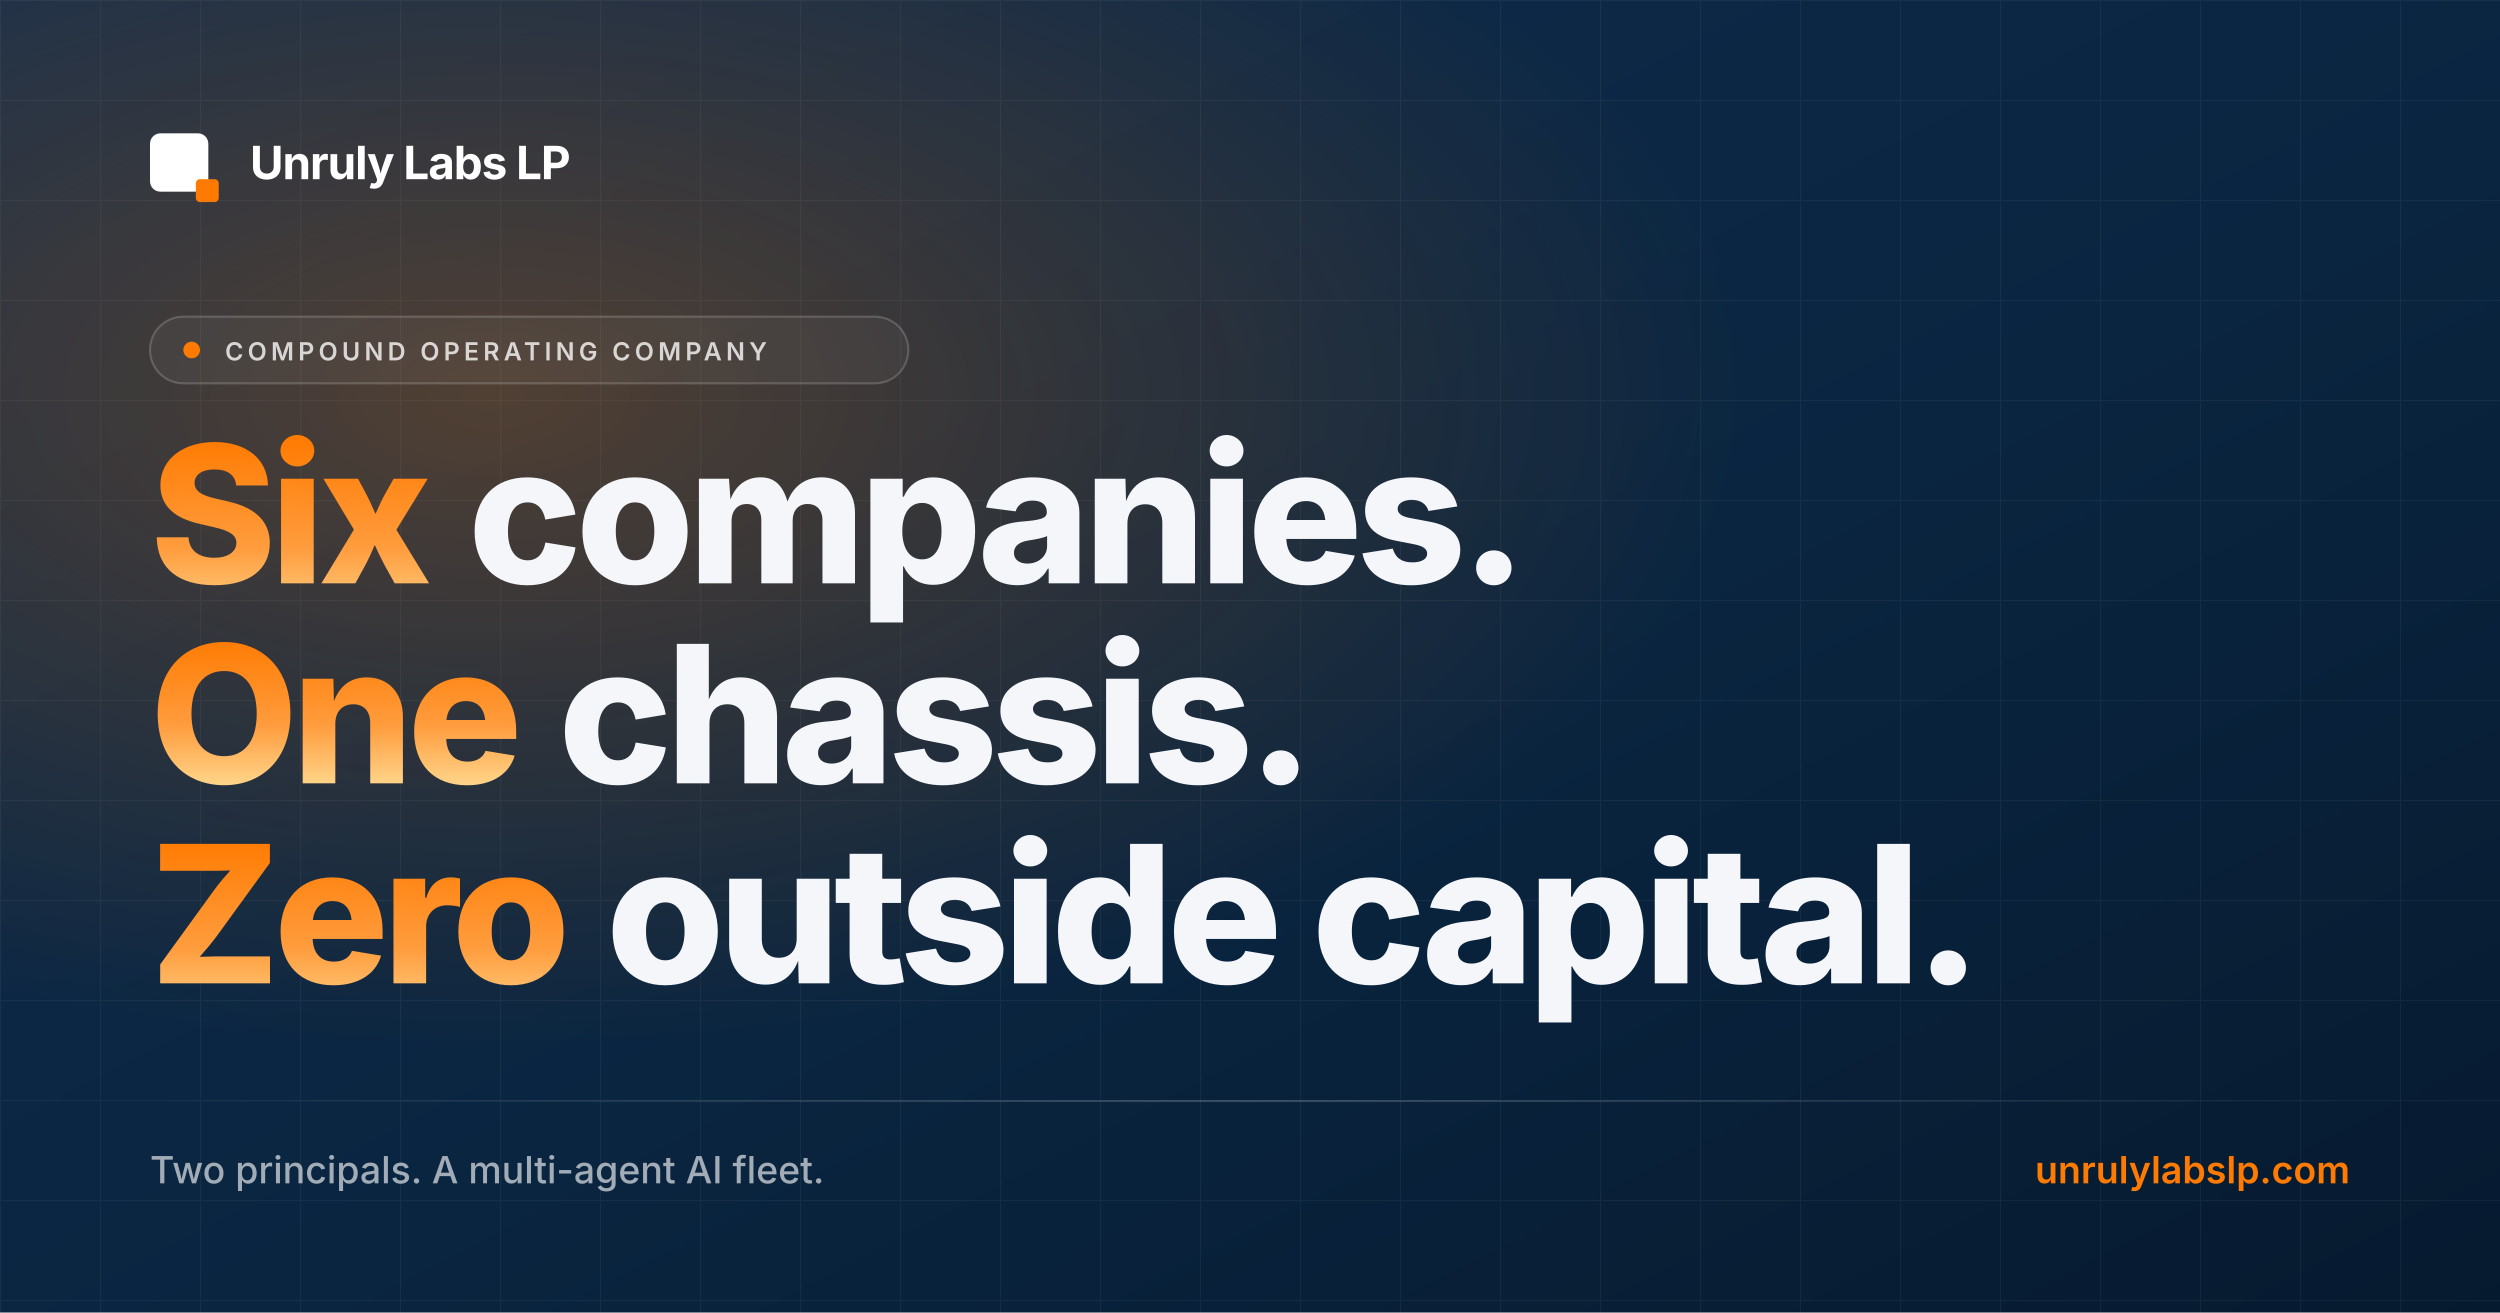
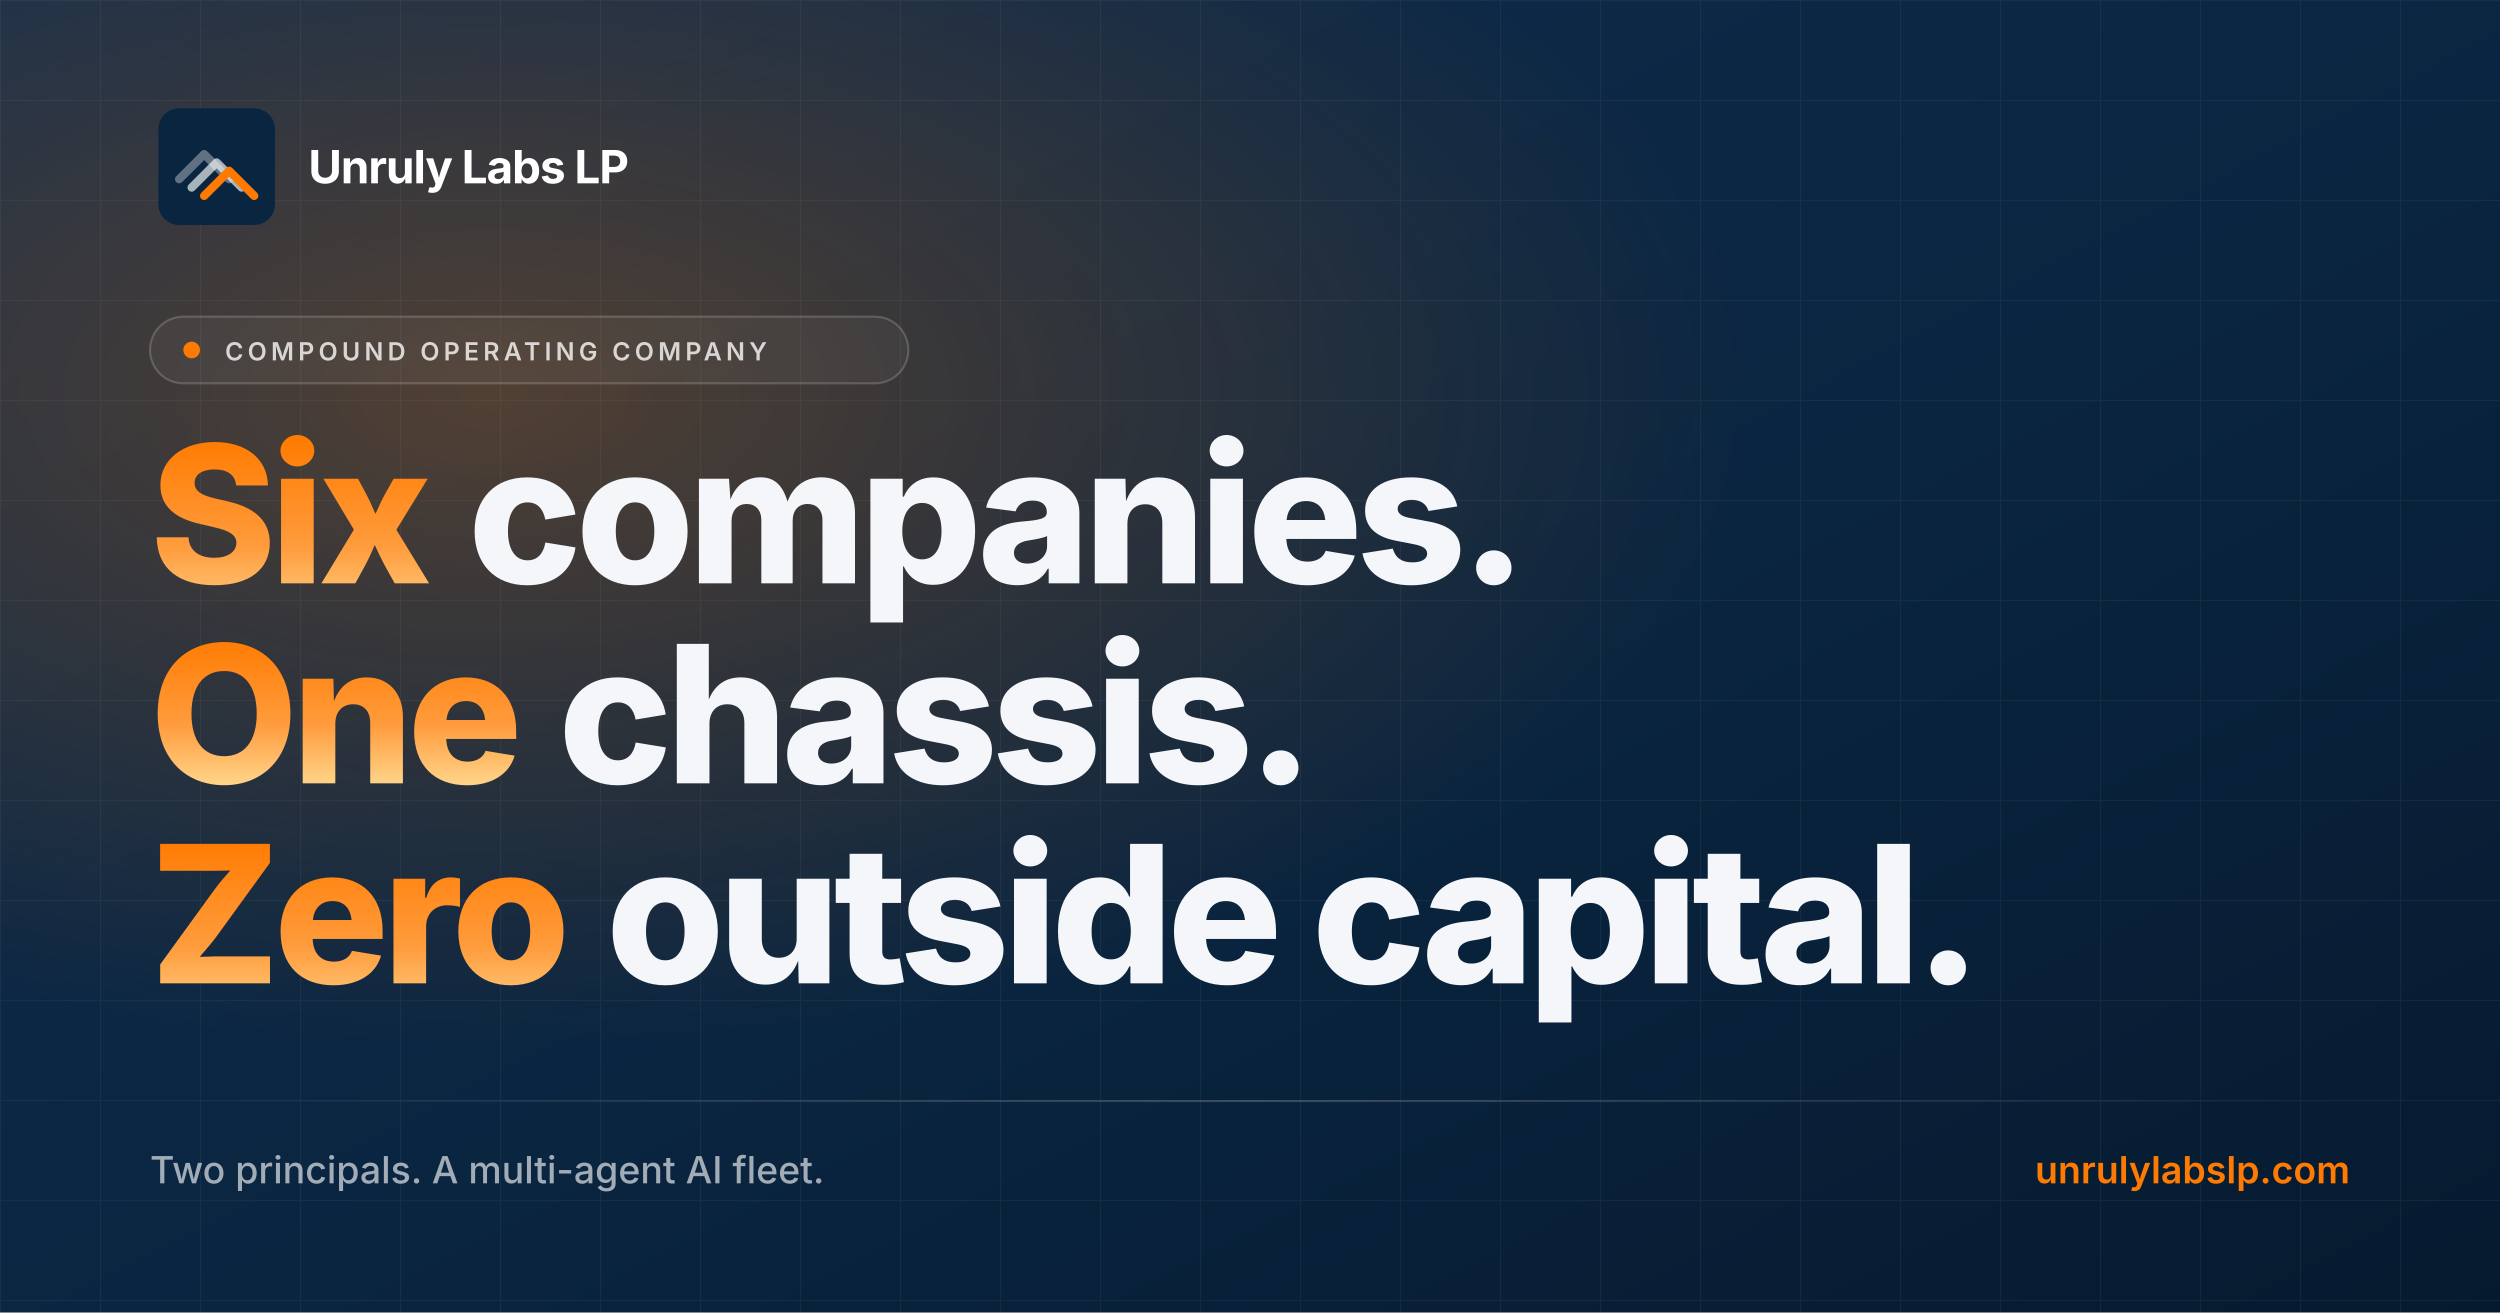
<svg xmlns="http://www.w3.org/2000/svg" viewBox="0 0 1200 630" width="1200" height="630" role="img" aria-label="Unruly Labs LP. Six companies. One chassis. Zero outside capital.">
  <defs>
    <linearGradient id="bg" x1="0" y1="0" x2="1" y2="1">
      <stop offset="0%" stop-color="#0f2c4d" />
      <stop offset="55%" stop-color="#0a2540" />
      <stop offset="100%" stop-color="#061a2f" />
    </linearGradient>
    <radialGradient id="glow" cx="0.2" cy="0.3" r="0.5">
      <stop offset="0%" stop-color="#ff7a00" stop-opacity="0.28" />
      <stop offset="100%" stop-color="#ff7a00" stop-opacity="0" />
    </radialGradient>
    <linearGradient id="num" x1="0" y1="0" x2="0" y2="1">
      <stop offset="0%" stop-color="#ff7a00" />
      <stop offset="60%" stop-color="#ff9c3d" />
      <stop offset="100%" stop-color="#ffd58a" />
    </linearGradient>
    <linearGradient id="line" x1="0" y1="0" x2="1" y2="0">
      <stop offset="0%" stop-color="#ffffff" stop-opacity="0" />
      <stop offset="50%" stop-color="#ffffff" stop-opacity="0.18" />
      <stop offset="100%" stop-color="#ffffff" stop-opacity="0" />
    </linearGradient>
    <pattern id="grid" x="0" y="0" width="48" height="48" patternUnits="userSpaceOnUse">
      <path d="M 48 0 L 0 0 0 48" fill="none" stroke="#ffffff" stroke-opacity="0.05" stroke-width="1" />
    </pattern>
  </defs>
  <rect width="1200" height="630" fill="url(#bg)" />
  <rect width="1200" height="630" fill="url(#grid)" />
  <rect width="1200" height="630" fill="url(#glow)" />
-   <g transform="translate(72, 64)">
-     <rect x="0" y="0" width="28" height="28" rx="5" fill="#ffffff" />
-     <rect x="22" y="22" width="11" height="11" rx="2" fill="#ff7a00" />
-     <text x="48" y="22" font-family="Inter, system-ui, -apple-system, Segoe UI, Roboto, Helvetica, Arial, sans-serif" font-size="22" font-weight="700" fill="#ffffff" letter-spacing="-0.5">Unruly Labs LP</text>
+   <g transform="translate(72, 48)">
+     <rect x="4" y="4" width="56" height="56" rx="10" fill="#0a2540" />
+     <path d="M 14 38 L 26 26 L 38 38" fill="none" stroke="#ffffff" stroke-width="4" stroke-linecap="round" stroke-linejoin="round" stroke-opacity="0.35" />
+     <path d="M 20 42 L 32 30 L 44 42" fill="none" stroke="#ffffff" stroke-width="4" stroke-linecap="round" stroke-linejoin="round" stroke-opacity="0.65" />
+     <path d="M 26 46 L 38 34 L 50 46" fill="none" stroke="#ff7a00" stroke-width="4" stroke-linecap="round" stroke-linejoin="round" />
+     <text x="76" y="40" font-family="Inter, system-ui, -apple-system, Segoe UI, Roboto, Helvetica, Arial, sans-serif" font-size="22" font-weight="700" fill="#ffffff" letter-spacing="-0.5">Unruly Labs LP</text>
  </g>
  <g transform="translate(72, 152)">
    <rect x="0" y="0" width="364" height="32" rx="16" fill="#ffffff" fill-opacity="0.04" stroke="#ffffff" stroke-opacity="0.18" />
    <circle cx="20" cy="16" r="4" fill="#ff7a00" />
    <text x="36" y="21" font-family="Inter, system-ui, sans-serif" font-size="12" font-weight="600" fill="#ffffff" fill-opacity="0.78" letter-spacing="2">COMPOUND OPERATING COMPANY</text>
  </g>
  <g font-family="Inter, system-ui, -apple-system, Segoe UI, Roboto, Helvetica, Arial, sans-serif" font-weight="800" letter-spacing="-3">
    <text x="72" y="280" font-size="92" fill="#f4f6fa">
      <tspan fill="url(#num)">Six</tspan> companies.
    </text>
    <text x="72" y="376" font-size="92" fill="#f4f6fa">
      <tspan fill="url(#num)">One</tspan> chassis.
    </text>
    <text x="72" y="472" font-size="92" fill="#f4f6fa">
      <tspan fill="url(#num)">Zero</tspan> outside capital.
    </text>
  </g>
  <rect x="72" y="528" width="1056" height="1" fill="url(#line)" />
  <g font-family="Inter, system-ui, sans-serif" font-size="18" fill="#ffffff" fill-opacity="0.62">
    <text x="72" y="568" font-weight="500">Two principals. A multi-agent AI fleet.</text>
    <text x="1128" y="568" text-anchor="end" font-weight="600" fill="#ff7a00" fill-opacity="1">unrulylabslp.com</text>
  </g>
</svg>
